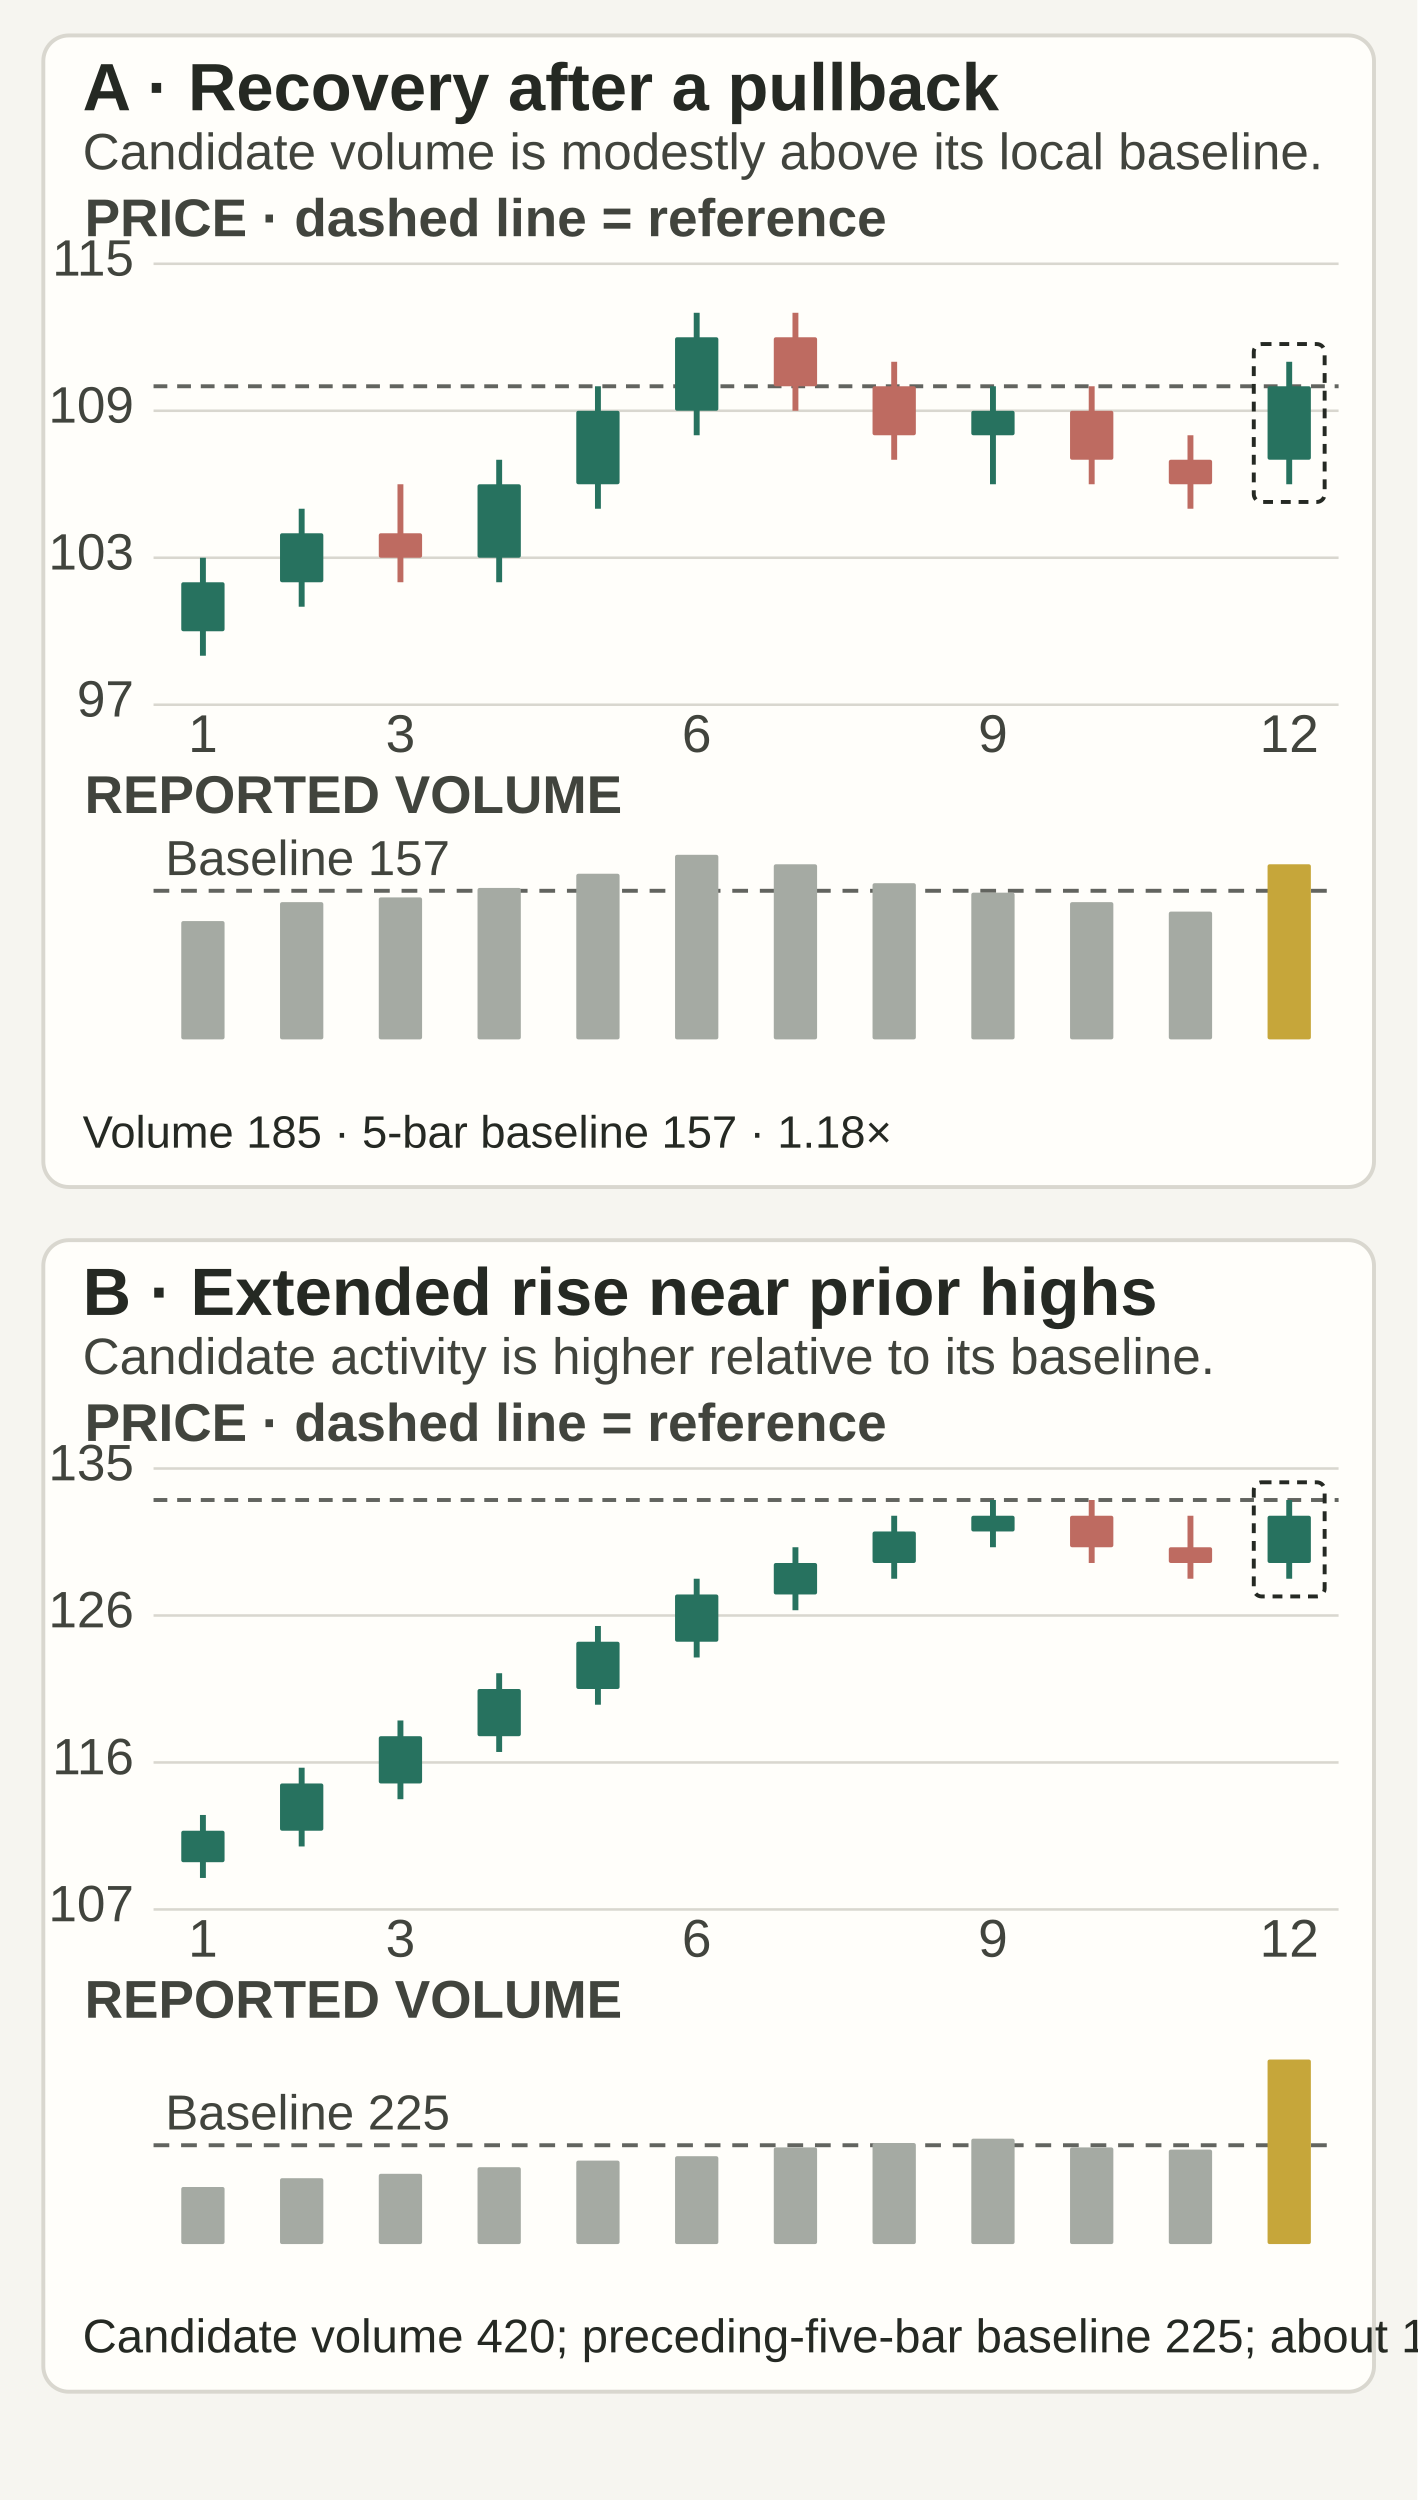
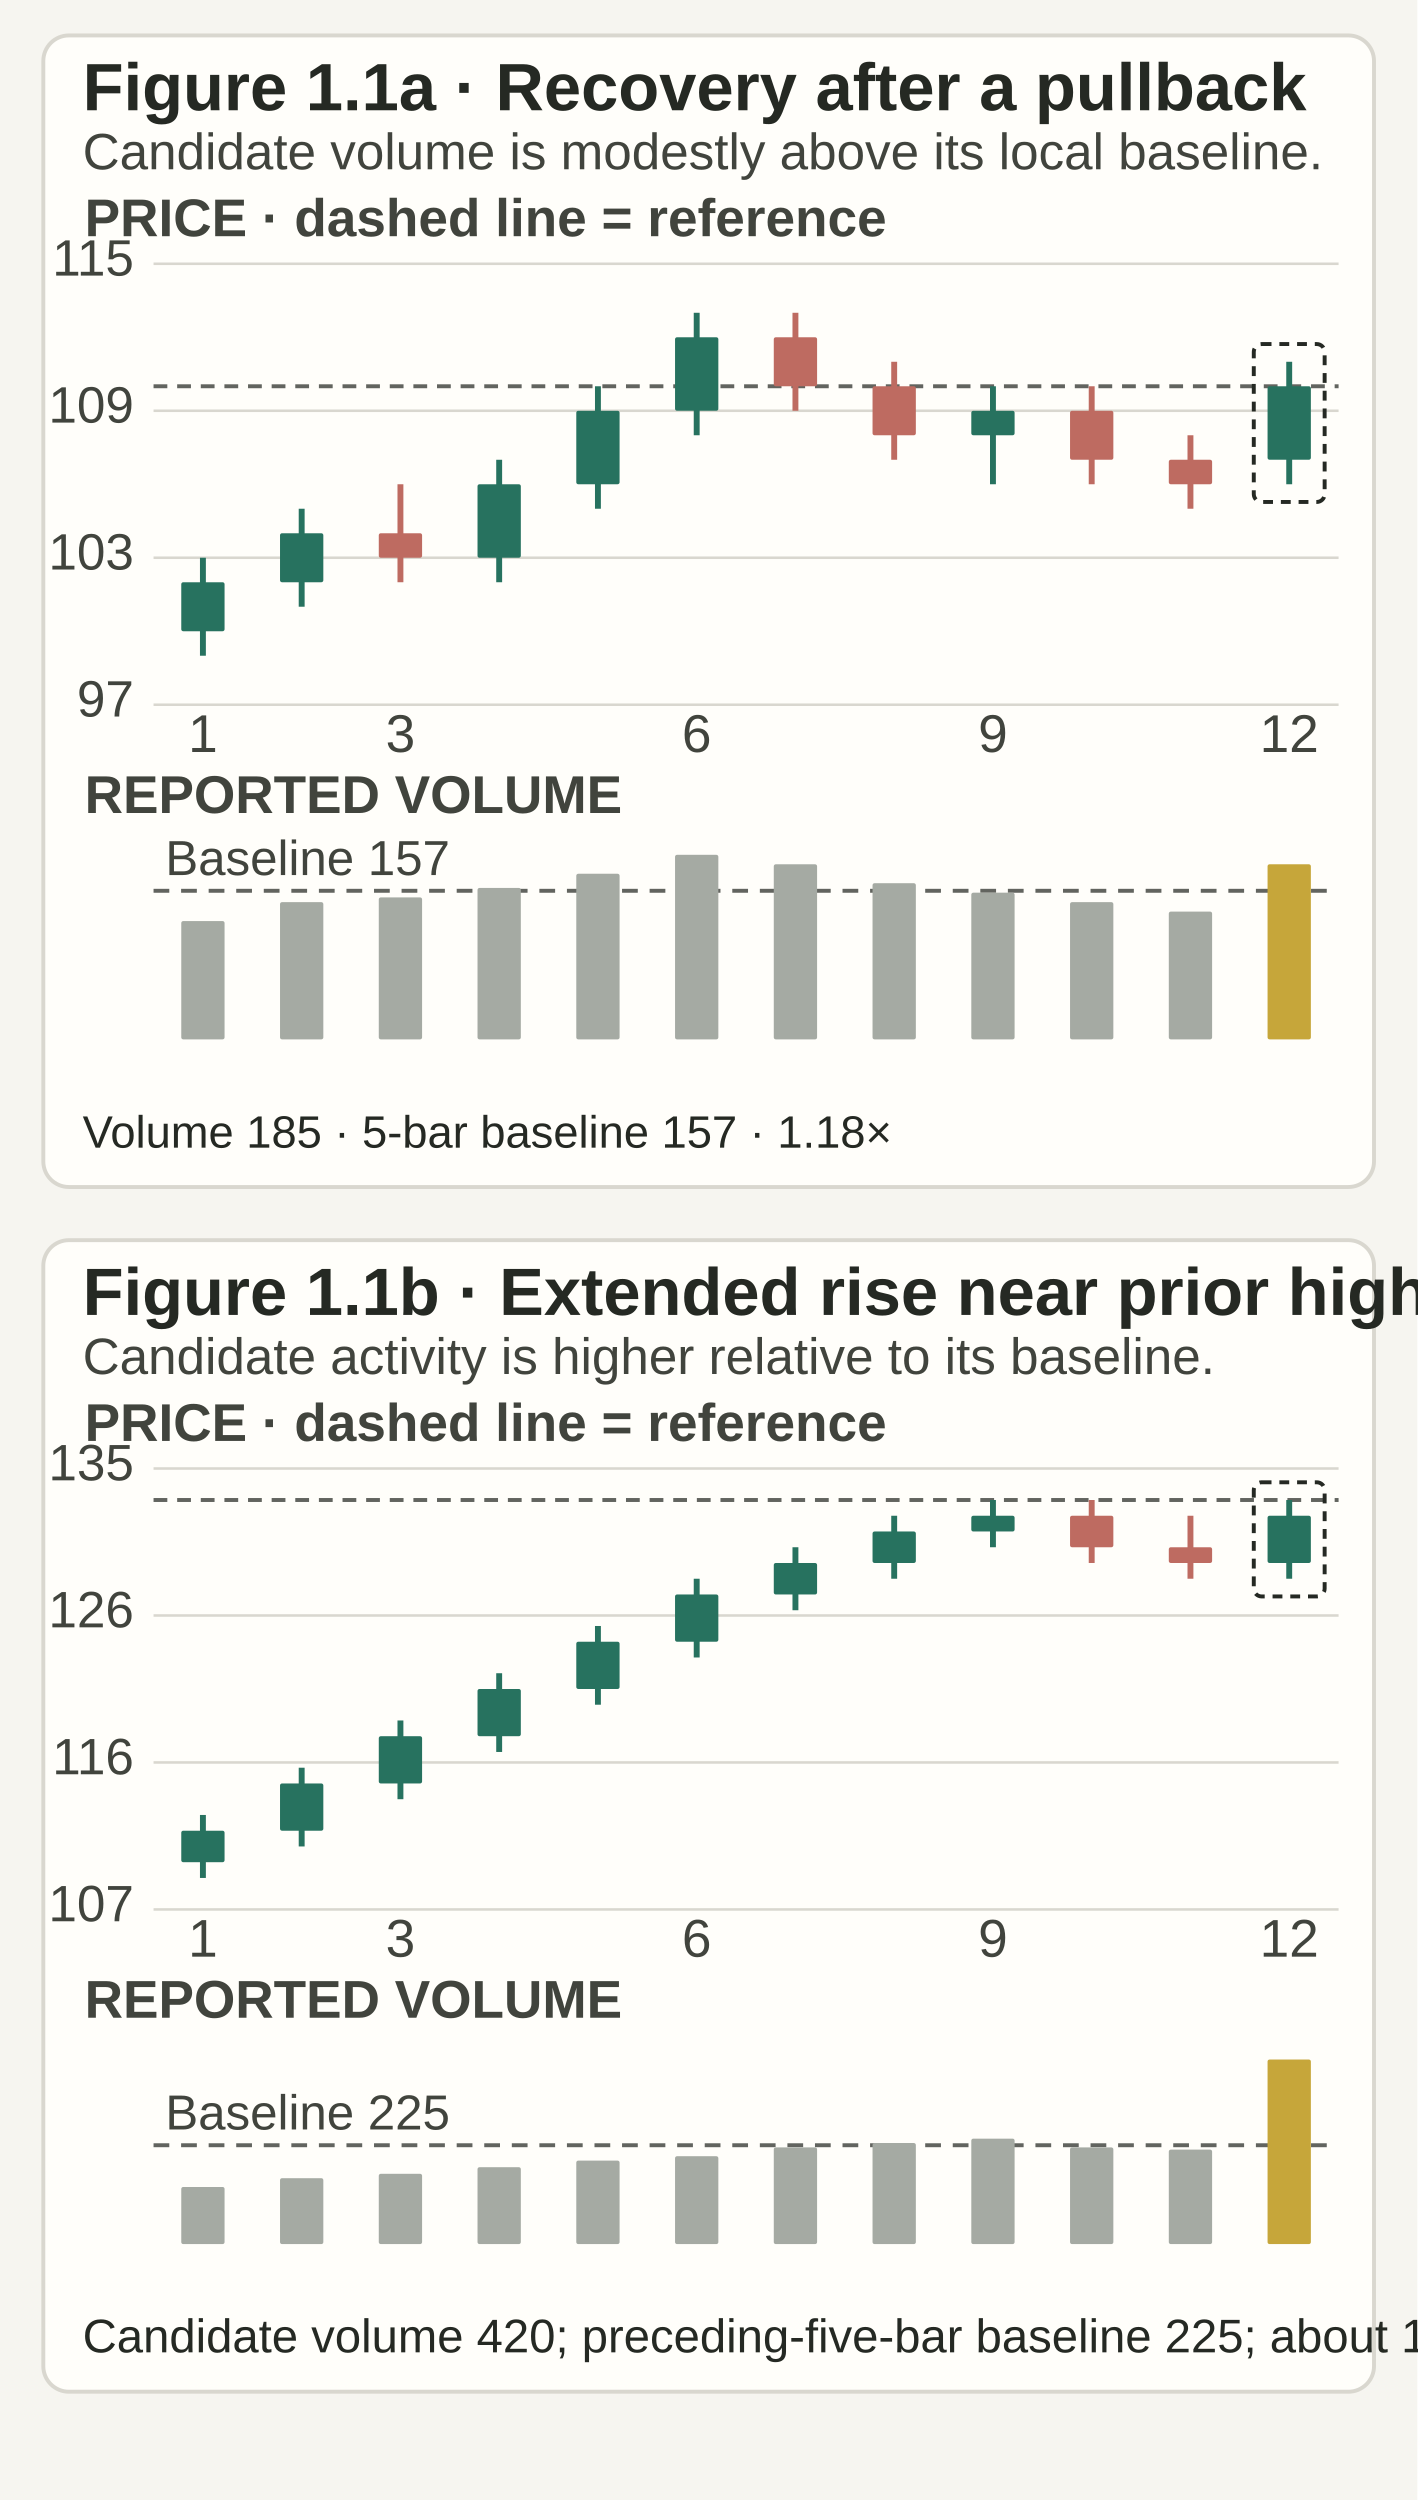
<svg xmlns="http://www.w3.org/2000/svg" width="720" height="1270" viewBox="0 0 720 1270" role="img" aria-labelledby="title desc">
  <rect width="720" height="1270" fill="#f6f5f0" />
  <rect x="22" y="18" width="676" height="585" rx="13" fill="#fffefa" stroke="#d9d7cf" stroke-width="2" />
-   <text x="42" y="56" font-family="Arial,Helvetica,sans-serif" font-size="34" font-weight="700" fill="#252923">A · Recovery after a pullback</text>
+   <text x="42" y="56" font-family="Arial,Helvetica,sans-serif" font-size="34" font-weight="700" fill="#252923">Figure 1.1a · Recovery after a pullback</text>
  <text x="42" y="86" font-family="Arial,Helvetica,sans-serif" font-size="26" fill="#41443d">Candidate volume is modestly above its local baseline.</text>
  <text x="43" y="120" font-family="Arial,Helvetica,sans-serif" font-size="27" font-weight="700" fill="#41443d">PRICE · dashed line = reference</text>
  <line x1="78" y1="134" x2="680" y2="134" stroke="#d9d7cf" stroke-width="1.3" />
  <text x="68" y="140" font-family="Arial,Helvetica,sans-serif" font-size="26" text-anchor="end" fill="#41443d">115</text>
  <line x1="78" y1="208.67" x2="680" y2="208.67" stroke="#d9d7cf" stroke-width="1.3" />
  <text x="68" y="214.67" font-family="Arial,Helvetica,sans-serif" font-size="26" text-anchor="end" fill="#41443d">109</text>
  <line x1="78" y1="283.33" x2="680" y2="283.33" stroke="#d9d7cf" stroke-width="1.3" />
  <text x="68" y="289.33" font-family="Arial,Helvetica,sans-serif" font-size="26" text-anchor="end" fill="#41443d">103</text>
  <line x1="78" y1="358" x2="680" y2="358" stroke="#d9d7cf" stroke-width="1.3" />
  <text x="68" y="364" font-family="Arial,Helvetica,sans-serif" font-size="26" text-anchor="end" fill="#41443d">97</text>
  <line x1="78" y1="196.22" x2="680" y2="196.22" stroke="#62645f" stroke-width="2" stroke-dasharray="7 5" />
  <line x1="103.08" y1="283.33" x2="103.08" y2="333.11" stroke="#27725f" stroke-width="3" />
  <rect x="92.08" y="295.78" width="22" height="24.89" rx="1" fill="#27725f" />
  <text x="103.08" y="382" text-anchor="middle" font-family="Arial,Helvetica,sans-serif" font-size="27" fill="#41443d">1</text>
  <line x1="153.25" y1="258.44" x2="153.25" y2="308.22" stroke="#27725f" stroke-width="3" />
  <rect x="142.25" y="270.89" width="22" height="24.89" rx="1" fill="#27725f" />
  <line x1="203.42" y1="246" x2="203.42" y2="295.78" stroke="#be6b61" stroke-width="3" />
  <rect x="192.42" y="270.89" width="22" height="12.44" rx="1" fill="#be6b61" />
  <text x="203.42" y="382" text-anchor="middle" font-family="Arial,Helvetica,sans-serif" font-size="27" fill="#41443d">3</text>
  <line x1="253.58" y1="233.56" x2="253.58" y2="295.78" stroke="#27725f" stroke-width="3" />
  <rect x="242.58" y="246" width="22" height="37.33" rx="1" fill="#27725f" />
  <line x1="303.75" y1="196.22" x2="303.75" y2="258.44" stroke="#27725f" stroke-width="3" />
  <rect x="292.75" y="208.67" width="22" height="37.33" rx="1" fill="#27725f" />
  <line x1="353.92" y1="158.89" x2="353.92" y2="221.11" stroke="#27725f" stroke-width="3" />
  <rect x="342.92" y="171.33" width="22" height="37.33" rx="1" fill="#27725f" />
  <text x="353.92" y="382" text-anchor="middle" font-family="Arial,Helvetica,sans-serif" font-size="27" fill="#41443d">6</text>
  <line x1="404.08" y1="158.89" x2="404.08" y2="208.67" stroke="#be6b61" stroke-width="3" />
  <rect x="393.08" y="171.33" width="22" height="24.89" rx="1" fill="#be6b61" />
  <line x1="454.25" y1="183.78" x2="454.25" y2="233.56" stroke="#be6b61" stroke-width="3" />
  <rect x="443.25" y="196.22" width="22" height="24.89" rx="1" fill="#be6b61" />
  <line x1="504.42" y1="196.22" x2="504.42" y2="246" stroke="#27725f" stroke-width="3" />
  <rect x="493.42" y="208.67" width="22" height="12.44" rx="1" fill="#27725f" />
  <text x="504.42" y="382" text-anchor="middle" font-family="Arial,Helvetica,sans-serif" font-size="27" fill="#41443d">9</text>
  <line x1="554.58" y1="196.22" x2="554.58" y2="246" stroke="#be6b61" stroke-width="3" />
  <rect x="543.58" y="208.67" width="22" height="24.89" rx="1" fill="#be6b61" />
  <line x1="604.75" y1="221.11" x2="604.75" y2="258.44" stroke="#be6b61" stroke-width="3" />
  <rect x="593.75" y="233.56" width="22" height="12.44" rx="1" fill="#be6b61" />
  <line x1="654.92" y1="183.78" x2="654.92" y2="246" stroke="#27725f" stroke-width="3" />
  <rect x="643.92" y="196.22" width="22" height="37.33" rx="1" fill="#27725f" />
  <rect x="636.92" y="174.78" width="36" height="80.22" rx="4" fill="none" stroke="#252923" stroke-width="2" stroke-dasharray="5 4" />
  <text x="654.92" y="382" text-anchor="middle" font-family="Arial,Helvetica,sans-serif" font-size="27" fill="#41443d">12</text>
  <text x="43" y="413" font-family="Arial,Helvetica,sans-serif" font-size="27" font-weight="700" fill="#41443d">REPORTED VOLUME</text>
  <line x1="78" y1="452.52" x2="680" y2="452.52" stroke="#62645f" stroke-width="2" stroke-dasharray="8 6" />
  <text x="84" y="444.52" font-family="Arial,Helvetica,sans-serif" font-size="25" fill="#41443d">Baseline 157</text>
  <rect x="92.08" y="467.90" width="22" height="60.10" rx="1" fill="#a5aaa3" />
  <rect x="142.25" y="458.29" width="22" height="69.71" rx="1" fill="#a5aaa3" />
  <rect x="192.42" y="455.88" width="22" height="72.12" rx="1" fill="#a5aaa3" />
  <rect x="242.58" y="451.08" width="22" height="76.92" rx="1" fill="#a5aaa3" />
  <rect x="292.75" y="443.87" width="22" height="84.13" rx="1" fill="#a5aaa3" />
  <rect x="342.92" y="434.25" width="22" height="93.75" rx="1" fill="#a5aaa3" />
  <rect x="393.08" y="439.06" width="22" height="88.94" rx="1" fill="#a5aaa3" />
  <rect x="443.25" y="448.67" width="22" height="79.33" rx="1" fill="#a5aaa3" />
  <rect x="493.42" y="453.48" width="22" height="74.52" rx="1" fill="#a5aaa3" />
  <rect x="543.58" y="458.29" width="22" height="69.71" rx="1" fill="#a5aaa3" />
  <rect x="593.75" y="463.10" width="22" height="64.90" rx="1" fill="#a5aaa3" />
  <rect x="643.92" y="439.06" width="22" height="88.94" rx="1" fill="#c6a63a" />
  <text x="42" y="583" font-family="Arial,Helvetica,sans-serif" font-size="23" fill="#252923">Volume 185 · 5-bar baseline 157 · 1.18×</text>
  <rect x="22" y="630" width="676" height="585" rx="13" fill="#fffefa" stroke="#d9d7cf" stroke-width="2" />
-   <text x="42" y="668" font-family="Arial,Helvetica,sans-serif" font-size="34" font-weight="700" fill="#252923">B · Extended rise near prior highs</text>
+   <text x="42" y="668" font-family="Arial,Helvetica,sans-serif" font-size="34" font-weight="700" fill="#252923">Figure 1.1b · Extended rise near prior highs</text>
  <text x="42" y="698" font-family="Arial,Helvetica,sans-serif" font-size="26" fill="#41443d">Candidate activity is higher relative to its baseline.</text>
  <text x="43" y="732" font-family="Arial,Helvetica,sans-serif" font-size="27" font-weight="700" fill="#41443d">PRICE · dashed line = reference</text>
  <line x1="78" y1="746" x2="680" y2="746" stroke="#d9d7cf" stroke-width="1.3" />
  <text x="68" y="752" font-family="Arial,Helvetica,sans-serif" font-size="26" text-anchor="end" fill="#41443d">135</text>
  <line x1="78" y1="820.67" x2="680" y2="820.67" stroke="#d9d7cf" stroke-width="1.3" />
  <text x="68" y="826.67" font-family="Arial,Helvetica,sans-serif" font-size="26" text-anchor="end" fill="#41443d">126</text>
  <line x1="78" y1="895.33" x2="680" y2="895.33" stroke="#d9d7cf" stroke-width="1.3" />
  <text x="68" y="901.33" font-family="Arial,Helvetica,sans-serif" font-size="26" text-anchor="end" fill="#41443d">116</text>
  <line x1="78" y1="970" x2="680" y2="970" stroke="#d9d7cf" stroke-width="1.3" />
  <text x="68" y="976" font-family="Arial,Helvetica,sans-serif" font-size="26" text-anchor="end" fill="#41443d">107</text>
  <line x1="78" y1="762" x2="680" y2="762" stroke="#62645f" stroke-width="2" stroke-dasharray="7 5" />
  <line x1="103.08" y1="922" x2="103.08" y2="954" stroke="#27725f" stroke-width="3" />
  <rect x="92.08" y="930" width="22" height="16" rx="1" fill="#27725f" />
  <text x="103.08" y="994" text-anchor="middle" font-family="Arial,Helvetica,sans-serif" font-size="27" fill="#41443d">1</text>
  <line x1="153.25" y1="898" x2="153.25" y2="938" stroke="#27725f" stroke-width="3" />
  <rect x="142.25" y="906" width="22" height="24" rx="1" fill="#27725f" />
  <line x1="203.42" y1="874" x2="203.42" y2="914" stroke="#27725f" stroke-width="3" />
  <rect x="192.42" y="882" width="22" height="24" rx="1" fill="#27725f" />
  <text x="203.42" y="994" text-anchor="middle" font-family="Arial,Helvetica,sans-serif" font-size="27" fill="#41443d">3</text>
  <line x1="253.58" y1="850" x2="253.58" y2="890" stroke="#27725f" stroke-width="3" />
  <rect x="242.58" y="858" width="22" height="24" rx="1" fill="#27725f" />
  <line x1="303.75" y1="826" x2="303.75" y2="866" stroke="#27725f" stroke-width="3" />
  <rect x="292.75" y="834" width="22" height="24" rx="1" fill="#27725f" />
  <line x1="353.92" y1="802" x2="353.92" y2="842" stroke="#27725f" stroke-width="3" />
  <rect x="342.92" y="810" width="22" height="24" rx="1" fill="#27725f" />
  <text x="353.92" y="994" text-anchor="middle" font-family="Arial,Helvetica,sans-serif" font-size="27" fill="#41443d">6</text>
  <line x1="404.08" y1="786" x2="404.08" y2="818" stroke="#27725f" stroke-width="3" />
  <rect x="393.08" y="794" width="22" height="16" rx="1" fill="#27725f" />
  <line x1="454.25" y1="770" x2="454.25" y2="802" stroke="#27725f" stroke-width="3" />
  <rect x="443.25" y="778" width="22" height="16" rx="1" fill="#27725f" />
  <line x1="504.42" y1="762" x2="504.42" y2="786" stroke="#27725f" stroke-width="3" />
  <rect x="493.42" y="770" width="22" height="8" rx="1" fill="#27725f" />
  <text x="504.42" y="994" text-anchor="middle" font-family="Arial,Helvetica,sans-serif" font-size="27" fill="#41443d">9</text>
  <line x1="554.58" y1="762" x2="554.58" y2="794" stroke="#be6b61" stroke-width="3" />
  <rect x="543.58" y="770" width="22" height="16" rx="1" fill="#be6b61" />
  <line x1="604.75" y1="770" x2="604.75" y2="802" stroke="#be6b61" stroke-width="3" />
  <rect x="593.75" y="786" width="22" height="8" rx="1" fill="#be6b61" />
  <line x1="654.92" y1="762" x2="654.92" y2="802" stroke="#27725f" stroke-width="3" />
  <rect x="643.92" y="770" width="22" height="24" rx="1" fill="#27725f" />
  <rect x="636.92" y="753" width="36" height="58" rx="4" fill="none" stroke="#252923" stroke-width="2" stroke-dasharray="5 4" />
  <text x="654.92" y="994" text-anchor="middle" font-family="Arial,Helvetica,sans-serif" font-size="27" fill="#41443d">12</text>
  <text x="43" y="1025" font-family="Arial,Helvetica,sans-serif" font-size="27" font-weight="700" fill="#41443d">REPORTED VOLUME</text>
  <line x1="78" y1="1089.78" x2="680" y2="1089.78" stroke="#62645f" stroke-width="2" stroke-dasharray="8 6" />
  <text x="84" y="1081.78" font-family="Arial,Helvetica,sans-serif" font-size="25" fill="#41443d">Baseline 225</text>
  <rect x="92.08" y="1110.98" width="22" height="29.02" rx="1" fill="#a5aaa3" />
  <rect x="142.25" y="1106.52" width="22" height="33.48" rx="1" fill="#a5aaa3" />
  <rect x="192.42" y="1104.29" width="22" height="35.71" rx="1" fill="#a5aaa3" />
  <rect x="242.58" y="1100.94" width="22" height="39.06" rx="1" fill="#a5aaa3" />
  <rect x="292.75" y="1097.59" width="22" height="42.41" rx="1" fill="#a5aaa3" />
  <rect x="342.92" y="1095.36" width="22" height="44.64" rx="1" fill="#a5aaa3" />
  <rect x="393.08" y="1090.89" width="22" height="49.11" rx="1" fill="#a5aaa3" />
  <rect x="443.25" y="1088.66" width="22" height="51.34" rx="1" fill="#a5aaa3" />
  <rect x="493.42" y="1086.43" width="22" height="53.57" rx="1" fill="#a5aaa3" />
  <rect x="543.58" y="1090.89" width="22" height="49.11" rx="1" fill="#a5aaa3" />
  <rect x="593.75" y="1092.01" width="22" height="47.99" rx="1" fill="#a5aaa3" />
  <rect x="643.92" y="1046.25" width="22" height="93.75" rx="1" fill="#c6a63a" />
  <text x="42" y="1195" font-family="Arial,Helvetica,sans-serif" font-size="24" fill="#252923">Candidate volume 420; preceding-five-bar baseline 225; about 1.87×.</text>
</svg>
